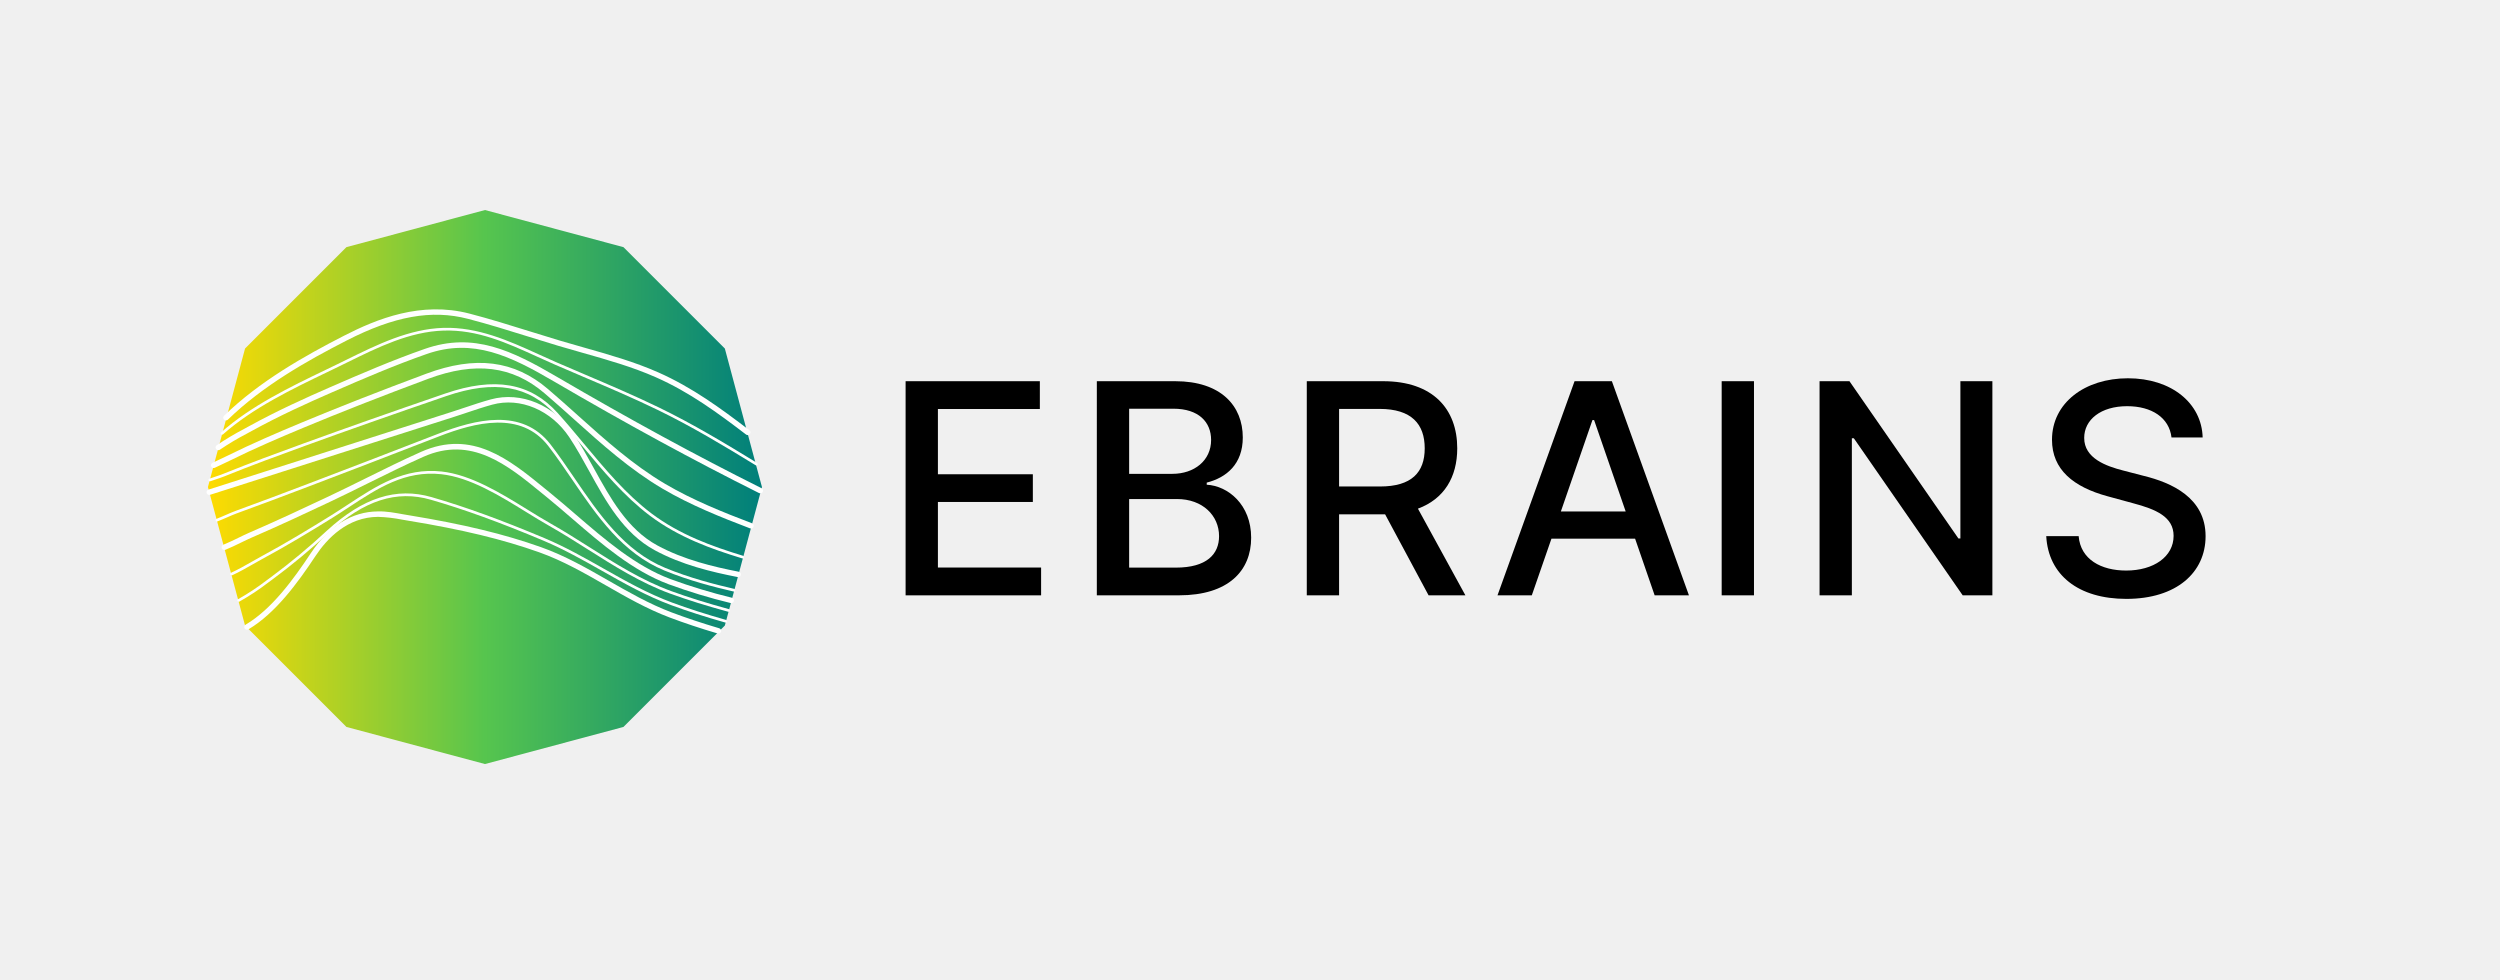
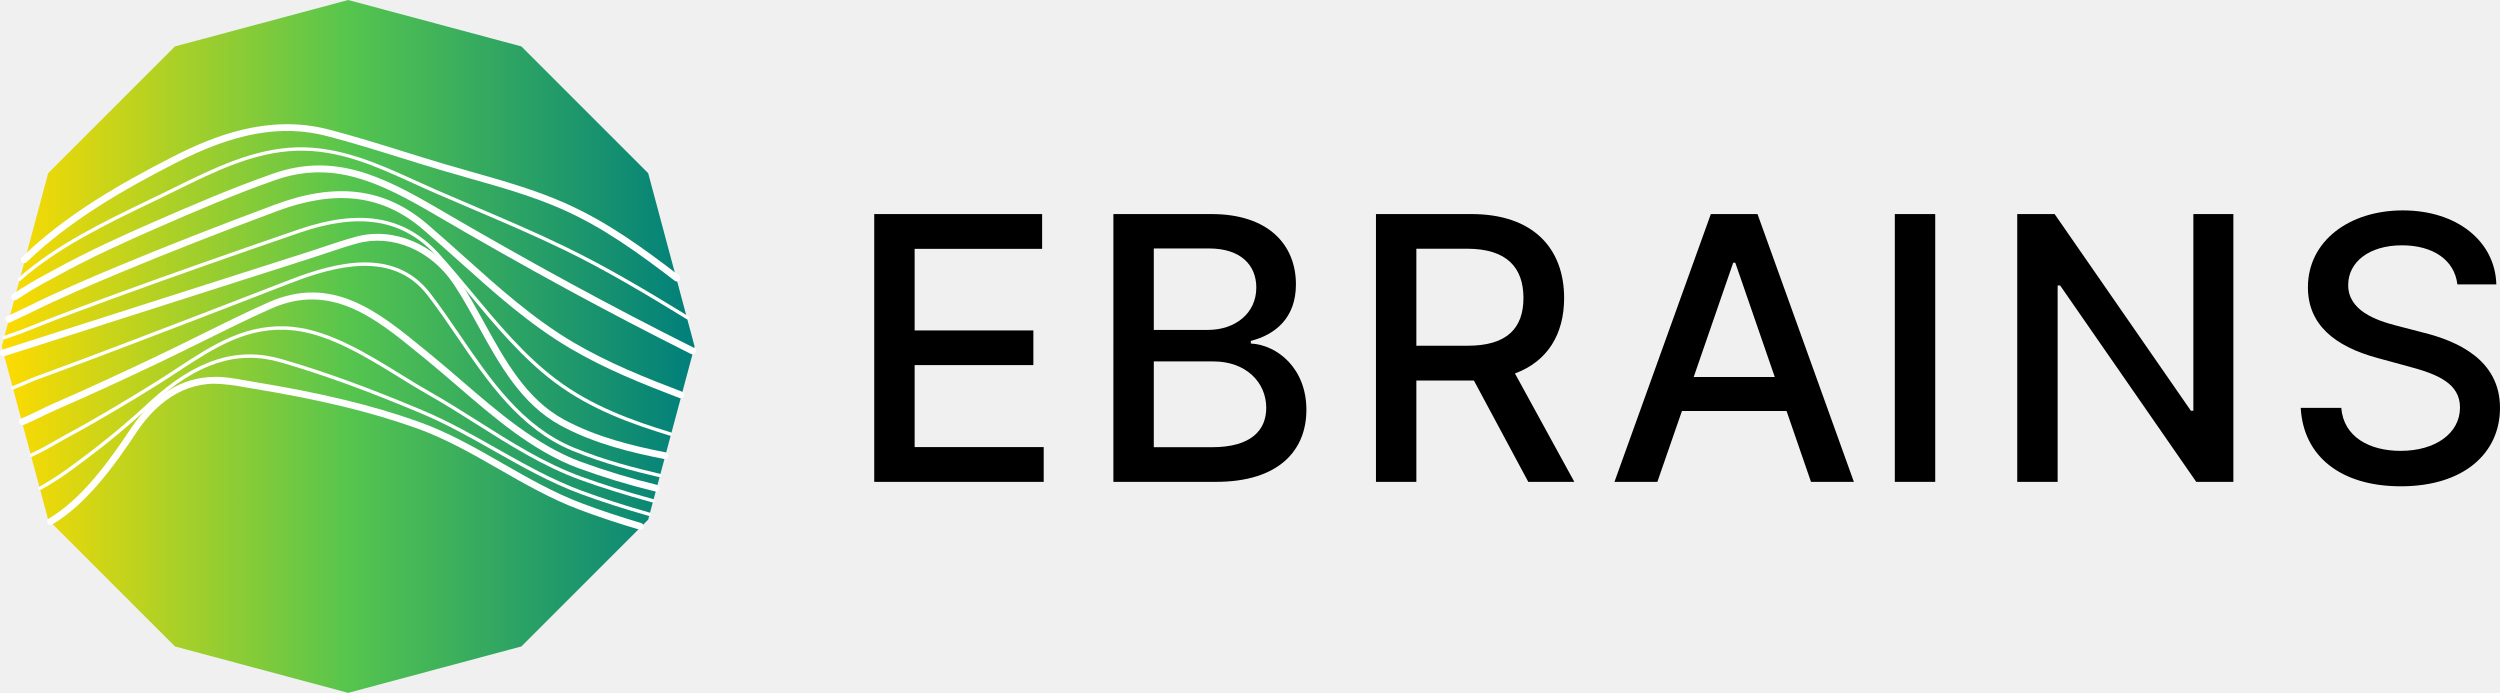
- <svg xmlns="http://www.w3.org/2000/svg" id="Layer_1" data-name="Layer 1" viewBox="0 0 1437.496 563.477">
-   <defs>
+ <svg xmlns="http://www.w3.org/2000/svg" id="Layer_1" data-name="Layer 1" viewBox="0 0 1149.445 318.561" version="1.1" width="1149.445" height="318.561">
+   <defs id="defs3">
    <linearGradient id="linear-gradient" x1="119.561" y1="280.049" x2="438.122" y2="280.049" gradientUnits="userSpaceOnUse">
-       <stop offset="0" stop-color="#ffdb00" />
-       <stop offset="0.5" stop-color="#56c54e" />
-       <stop offset="1" stop-color="#007f7b" />
+       <stop offset="0" stop-color="#ffdb00" id="stop1" />
+       <stop offset="0.5" stop-color="#56c54e" id="stop2" />
+       <stop offset="1" stop-color="#007f7b" id="stop3" />
    </linearGradient>
  </defs>
-   <g id="Brandmark">
-     <polygon points="438.122 280.049 416.783 359.689 358.482 417.99 278.842 439.329 199.202 417.99 140.901 359.689 119.561 280.049 140.901 200.408 199.202 142.108 278.842 120.768 358.482 142.108 416.783 200.408 438.122 280.049" fill="url(#linear-gradient)" />
-     <path d="M413.09,364.32a1.6,1.6,0,0,1-.445-.067c-10.133-3-19.18-6.019-27.664-9.219-13.023-4.917-25.043-11.808-36.668-18.476-12.144-6.961-24.7-14.164-38.25-18.981-21.082-7.492-44.324-13.1-75.359-18.191l-3.442-.59a85.078,85.078,0,0,0-13.945-1.605c-17.445.125-29.16,12.312-35.91,22.515-10.4,15.707-23.113,33-38.531,42.145a1.568,1.568,0,1,1-1.6-2.695c14.875-8.825,27.312-25.77,37.516-41.184,10.289-15.539,23.6-23.809,38.5-23.914,5-.141,9.769.82,14.511,1.652l3.406.582c31.227,5.121,54.633,10.774,75.9,18.332,13.82,4.91,26.5,12.184,38.762,19.215,11.519,6.6,23.429,13.434,36.218,18.258,8.411,3.176,17.387,6.168,27.446,9.148a1.57,1.57,0,0,1-.446,3.075Z" fill="#fff" />
-     <path d="M417.266,358a.827.827,0,0,1-.215-.031c-11.586-3.285-21.75-6.555-31.074-10-14.086-5.195-27.187-12.6-39.855-19.77-10.762-6.085-21.887-12.375-33.578-17.293-25.043-10.535-45.625-18.015-64.774-23.542-19.734-5.715-38.4.292-58.707,18.89A376.274,376.274,0,0,1,156.626,333.2l-2.211,1.625a137.962,137.962,0,0,1-16.774,11.093.782.782,0,0,1-.734-1.382,135.915,135.915,0,0,0,16.578-10.977l2.219-1.625A374.531,374.531,0,0,0,188,305.1c20.753-19,39.882-25.113,60.207-19.242,19.207,5.547,39.843,13.047,64.945,23.605,11.773,4.953,22.941,11.266,33.738,17.375,12.617,7.133,25.66,14.508,39.629,19.664,9.285,3.426,19.41,6.684,30.961,9.957a.785.785,0,0,1-.215,1.539Z" fill="#fff" />
-     <path d="M418.915,351.788a.941.941,0,0,1-.207-.027c-12.805-3.5-23.4-6.812-33.329-10.422-16.859-6.129-32.425-15.976-47.48-25.5-7.238-4.578-14.723-9.312-22.211-13.539-4.219-2.383-8.582-5.078-13.207-7.929-15.125-9.34-32.266-19.922-48.777-21.7-20.766-2.234-36.414,8-52.926,18.852-3.149,2.07-6.4,4.207-9.672,6.238-11.816,7.332-25.891,15.9-40.676,23.864-1.586.855-3.281,1.824-5.051,2.835-3.625,2.071-7.734,4.422-11.867,6.309a.785.785,0,1,1-.648-1.43c4.062-1.851,8.14-4.183,11.738-6.242,1.781-1.019,3.484-1.992,5.086-2.855,14.746-7.942,28.793-16.5,40.59-23.817,3.254-2.015,6.5-4.148,9.641-6.211,16.753-11.007,32.632-21.41,53.953-19.105,16.863,1.82,34.168,12.5,49.433,21.93,4.61,2.847,8.965,5.535,13.156,7.9,7.52,4.246,15.024,8.992,22.278,13.582,14.98,9.481,30.476,19.285,47.18,25.352,9.89,3.6,20.441,6.9,33.2,10.382a.785.785,0,0,1-.207,1.543Z" fill="#fff" />
-     <path d="M420.446,346.792a1.461,1.461,0,0,1-.383-.05,328.779,328.779,0,0,1-35.707-10.84c-20.566-7.715-38.316-23.008-55.484-37.8-4.782-4.117-9.489-8.176-14.168-11.985l-3.121-2.546c-19.938-16.309-40.555-33.18-68.164-20.9-10.7,4.762-21.426,10.074-31.8,15.211-7.141,3.539-14.286,7.078-21.477,10.473-13.656,6.449-29.574,13.91-45.672,20.863-1.812.789-3.793,1.754-5.871,2.769-2.914,1.422-5.926,2.895-9.023,4.149a1.568,1.568,0,0,1-1.18-2.906c3-1.215,5.961-2.661,8.828-4.059,2.121-1.039,4.145-2.027,6-2.828,16.051-6.942,31.941-14.387,45.578-20.824,7.172-3.387,14.3-6.918,21.422-10.446,10.4-5.152,21.148-10.48,31.914-15.269,29.352-13.067,50.746,4.418,71.422,21.336l3.113,2.543c4.711,3.828,9.336,7.816,14.239,12.039,16.957,14.609,34.5,29.715,54.539,37.234A325.911,325.911,0,0,0,420.829,343.7a1.569,1.569,0,0,1-.383,3.09Z" fill="#fff" />
-     <path d="M422,340.152a.871.871,0,0,1-.176-.02c-11.106-2.57-25.672-6.265-39.867-12.121-24.11-9.957-38.754-31.426-52.914-52.184-4.43-6.5-9.012-13.214-13.758-19.351-15.778-20.414-41.957-13.66-62.989-5.5-29.125,11.3-52.839,20.41-74.632,28.687-13.989,5.313-27.7,10.5-41.676,15.579-1.6.578-3.383,1.359-5.27,2.183-1.855.809-3.777,1.649-5.718,2.387a.785.785,0,0,1-.555-1.469c1.906-.723,3.805-1.555,5.644-2.355,1.914-.836,3.719-1.625,5.368-2.223,13.961-5.066,27.668-10.258,41.652-15.57,21.789-8.274,45.5-17.387,74.617-28.68,21.555-8.356,48.383-15.231,64.8,6,4.773,6.176,9.367,12.914,13.812,19.43,14.032,20.57,28.539,41.839,52.219,51.613,14.086,5.816,28.574,9.492,39.617,12.043a.785.785,0,0,1-.175,1.551Z" fill="#fff" />
-     <path d="M424.415,331.831a1.553,1.553,0,0,1-.3-.027c-14.871-2.91-32.164-7.016-47.664-15.437-17.992-9.786-28-27.93-37.676-45.481-3.621-6.57-7.367-13.367-11.426-19.457-10.41-15.633-28.211-23.16-44.316-18.754-4.895,1.344-9.836,3-14.617,4.6-2.426.812-4.848,1.625-7.274,2.4l-140.336,44.84a1.566,1.566,0,1,1-.953-2.984l140.336-44.84c2.41-.774,4.82-1.578,7.231-2.387,4.82-1.613,9.8-3.281,14.785-4.648,17.406-4.782,36.6,3.281,47.754,20.039,4.128,6.2,7.91,13.051,11.562,19.679,9.461,17.157,19.242,34.895,36.43,44.239,15.125,8.218,32.129,12.254,46.765,15.117a1.567,1.567,0,0,1-.3,3.105Z" fill="#fff" />
-     <path d="M427.047,321.124a.739.739,0,0,1-.226-.035c-17.84-5.426-36.625-12.16-53.149-24.59-14.781-11.117-27.16-25.988-39.128-40.371-4.895-5.883-9.961-11.965-15.043-17.6-15.215-16.864-35.211-20.3-62.922-10.778-31.243,10.727-57.032,19.813-81.168,28.59-15.063,5.477-31.059,11.344-46.512,17.606-1.426.578-3.266,1.191-5.215,1.843-.89.3-1.816.61-2.762.934a.8.8,0,0,1-1-.488.784.784,0,0,1,.489-1c.945-.325,1.875-.637,2.769-.938,1.93-.641,3.746-1.25,5.129-1.808,15.477-6.27,31.488-12.145,46.559-17.629,24.148-8.782,49.949-17.868,81.2-28.6,28.375-9.746,48.9-6.188,64.594,11.215,5.1,5.656,10.179,11.75,15.086,17.648,11.91,14.309,24.226,29.11,38.867,40.121,16.324,12.282,34.957,18.957,52.656,24.34a.784.784,0,0,1-.227,1.535Z" fill="#fff" />
-     <path d="M431.825,303.913a1.564,1.564,0,0,1-.559-.105c-16.57-6.32-34.109-13.289-50.324-22.836-18.707-11.02-35-25.633-50.754-39.766-5.562-4.988-11.316-10.148-17.082-15.07-18.5-15.785-39.777-18.418-66.93-8.309-26.847,10-50.367,19.223-71.9,28.2-13.582,5.668-28.055,11.855-41.871,18.715-1.356.671-2.844,1.367-4.4,2.093-1.433.668-2.921,1.364-4.425,2.1a1.569,1.569,0,1,1-1.375-2.82c1.515-.742,3.027-1.446,4.476-2.121,1.528-.715,2.992-1.395,4.328-2.059,13.9-6.9,28.43-13.113,42.059-18.8,21.57-8.992,45.129-18.23,72.016-28.242,28.332-10.555,50.593-7.742,70.058,8.863,5.8,4.946,11.563,10.117,17.141,15.117,15.64,14.032,31.812,28.539,50.254,39.4,16,9.422,33.4,16.336,49.847,22.609a1.569,1.569,0,0,1-.558,3.035Z" fill="#fff" />
-     <path d="M437.188,283.691a1.533,1.533,0,0,1-.7-.164c-37.586-18.774-76.113-39.739-117.781-64.094-25.2-14.734-46.61-25.246-73.414-15.859-18.27,6.394-36.192,14.082-54.477,22.054-13.824,6.031-30.109,13.383-46.047,22.16l-2.863,1.563a156.539,156.539,0,0,0-15.414,9.183,1.567,1.567,0,1,1-1.8-2.562,161.962,161.962,0,0,1,15.719-9.375l2.847-1.559c16.055-8.836,32.418-16.222,46.309-22.285,18.34-8,36.32-15.711,54.691-22.14,28.094-9.836,50.133.968,76.04,16.109,41.605,24.324,80.074,45.258,117.593,64a1.567,1.567,0,0,1-.7,2.969Z" fill="#fff" />
-     <path d="M434.911,267.636a.786.786,0,0,1-.41-.117c-18.606-11.391-36.915-22.4-56.336-31.817-13.911-6.75-28.422-12.933-42.457-18.91-5.516-2.351-11.028-4.7-16.516-7.086-3.422-1.484-6.813-3.031-10.2-4.57-17.7-8.055-34.395-15.66-53.942-15.051-19.453.61-37.531,9.508-55.015,18.114q-2.79,1.377-5.555,2.722-3.228,1.57-6.594,3.188c-20.008,9.633-42.687,20.554-59.652,35.636a.783.783,0,1,1-1.039-1.171c17.125-15.227,39.91-26.2,60.012-35.879q3.357-1.617,6.586-3.184c1.843-.894,3.691-1.805,5.55-2.719,17.633-8.679,35.867-17.656,55.66-18.277,19.86-.555,37.555,7.418,54.637,15.191,3.379,1.539,6.766,3.078,10.176,4.563q8.226,3.574,16.5,7.078c14.051,5.988,28.582,12.18,42.531,18.941,19.481,9.454,37.828,20.481,56.469,31.895a.785.785,0,0,1-.41,1.453Z" fill="#fff" />
-     <path d="M429.922,250.167a1.555,1.555,0,0,1-.953-.32c-16.324-12.48-32.57-24.387-51.793-32.891-13.5-5.972-28.183-10.125-42.375-14.144-4.578-1.293-9.136-2.586-13.648-3.93-5.785-1.73-11.563-3.531-17.348-5.332-11.351-3.539-23.09-7.2-34.73-10.219-20.864-5.429-42.414-1.566-69.864,12.512-22.457,11.52-48.121,25.93-68.183,45.465a1.569,1.569,0,0,1-2.188-2.25c20.36-19.824,46.274-34.379,68.942-46,18.972-9.727,44.3-19.961,72.082-12.762,11.715,3.047,23.488,6.715,34.875,10.266,5.773,1.8,11.539,3.594,17.312,5.316,4.5,1.344,9.043,2.629,13.6,3.922,14.3,4.047,29.086,8.231,42.789,14.293,19.539,8.641,35.949,20.668,52.434,33.266a1.566,1.566,0,0,1-.954,2.812Z" fill="#fff" />
+   <g id="Brandmark" transform="translate(-118.7633,-120.768)">
+     <polygon points="358.482,417.99 278.842,439.329 199.202,417.99 140.901,359.689 119.561,280.049 140.901,200.408 199.202,142.108 278.842,120.768 358.482,142.108 416.783,200.408 438.122,280.049 416.783,359.689 " fill="url(#linear-gradient)" id="polygon3" style="fill:url(#linear-gradient)" />
+     <path d="m 413.09,364.32 a 1.6,1.6 0 0 1 -0.445,-0.067 c -10.133,-3 -19.18,-6.019 -27.664,-9.219 -13.023,-4.917 -25.043,-11.808 -36.668,-18.476 -12.144,-6.961 -24.7,-14.164 -38.25,-18.981 -21.082,-7.492 -44.324,-13.1 -75.359,-18.191 l -3.442,-0.59 a 85.078,85.078 0 0 0 -13.945,-1.605 c -17.445,0.125 -29.16,12.312 -35.91,22.515 -10.4,15.707 -23.113,33 -38.531,42.145 a 1.568,1.568 0 1 1 -1.6,-2.695 c 14.875,-8.825 27.312,-25.77 37.516,-41.184 10.289,-15.539 23.6,-23.809 38.5,-23.914 5,-0.141 9.769,0.82 14.511,1.652 l 3.406,0.582 c 31.227,5.121 54.633,10.774 75.9,18.332 13.82,4.91 26.5,12.184 38.762,19.215 11.519,6.6 23.429,13.434 36.218,18.258 8.411,3.176 17.387,6.168 27.446,9.148 a 1.57,1.57 0 0 1 -0.446,3.075 z" fill="#ffffff" id="path3" />
+     <path d="m 417.266,358 a 0.827,0.827 0 0 1 -0.215,-0.031 c -11.586,-3.285 -21.75,-6.555 -31.074,-10 -14.086,-5.195 -27.187,-12.6 -39.855,-19.77 -10.762,-6.085 -21.887,-12.375 -33.578,-17.293 -25.043,-10.535 -45.625,-18.015 -64.774,-23.542 -19.734,-5.715 -38.4,0.292 -58.707,18.89 A 376.274,376.274 0 0 1 156.626,333.2 l -2.211,1.625 a 137.962,137.962 0 0 1 -16.774,11.093 0.782,0.782 0 0 1 -0.734,-1.382 135.915,135.915 0 0 0 16.578,-10.977 l 2.219,-1.625 A 374.531,374.531 0 0 0 188,305.1 c 20.753,-19 39.882,-25.113 60.207,-19.242 19.207,5.547 39.843,13.047 64.945,23.605 11.773,4.953 22.941,11.266 33.738,17.375 12.617,7.133 25.66,14.508 39.629,19.664 9.285,3.426 19.41,6.684 30.961,9.957 a 0.785,0.785 0 0 1 -0.215,1.539 z" fill="#ffffff" id="path4" />
+     <path d="m 418.915,351.788 a 0.941,0.941 0 0 1 -0.207,-0.027 c -12.805,-3.5 -23.4,-6.812 -33.329,-10.422 -16.859,-6.129 -32.425,-15.976 -47.48,-25.5 -7.238,-4.578 -14.723,-9.312 -22.211,-13.539 -4.219,-2.383 -8.582,-5.078 -13.207,-7.929 -15.125,-9.34 -32.266,-19.922 -48.777,-21.7 -20.766,-2.234 -36.414,8 -52.926,18.852 -3.149,2.07 -6.4,4.207 -9.672,6.238 -11.816,7.332 -25.891,15.9 -40.676,23.864 -1.586,0.855 -3.281,1.824 -5.051,2.835 -3.625,2.071 -7.734,4.422 -11.867,6.309 a 0.785,0.785 0 1 1 -0.648,-1.43 c 4.062,-1.851 8.14,-4.183 11.738,-6.242 1.781,-1.019 3.484,-1.992 5.086,-2.855 14.746,-7.942 28.793,-16.5 40.59,-23.817 3.254,-2.015 6.5,-4.148 9.641,-6.211 16.753,-11.007 32.632,-21.41 53.953,-19.105 16.863,1.82 34.168,12.5 49.433,21.93 4.61,2.847 8.965,5.535 13.156,7.9 7.52,4.246 15.024,8.992 22.278,13.582 14.98,9.481 30.476,19.285 47.18,25.352 9.89,3.6 20.441,6.9 33.2,10.382 a 0.785,0.785 0 0 1 -0.207,1.543 z" fill="#ffffff" id="path5" />
+     <path d="m 420.446,346.792 a 1.461,1.461 0 0 1 -0.383,-0.05 328.779,328.779 0 0 1 -35.707,-10.84 c -20.566,-7.715 -38.316,-23.008 -55.484,-37.8 -4.782,-4.117 -9.489,-8.176 -14.168,-11.985 l -3.121,-2.546 c -19.938,-16.309 -40.555,-33.18 -68.164,-20.9 -10.7,4.762 -21.426,10.074 -31.8,15.211 -7.141,3.539 -14.286,7.078 -21.477,10.473 -13.656,6.449 -29.574,13.91 -45.672,20.863 -1.812,0.789 -3.793,1.754 -5.871,2.769 -2.914,1.422 -5.926,2.895 -9.023,4.149 a 1.568,1.568 0 0 1 -1.18,-2.906 c 3,-1.215 5.961,-2.661 8.828,-4.059 2.121,-1.039 4.145,-2.027 6,-2.828 16.051,-6.942 31.941,-14.387 45.578,-20.824 7.172,-3.387 14.3,-6.918 21.422,-10.446 10.4,-5.152 21.148,-10.48 31.914,-15.269 29.352,-13.067 50.746,4.418 71.422,21.336 l 3.113,2.543 c 4.711,3.828 9.336,7.816 14.239,12.039 16.957,14.609 34.5,29.715 54.539,37.234 a 325.911,325.911 0 0 0 35.378,10.744 1.569,1.569 0 0 1 -0.383,3.09 z" fill="#ffffff" id="path6" />
+     <path d="m 422,340.152 a 0.871,0.871 0 0 1 -0.176,-0.02 c -11.106,-2.57 -25.672,-6.265 -39.867,-12.121 -24.11,-9.957 -38.754,-31.426 -52.914,-52.184 -4.43,-6.5 -9.012,-13.214 -13.758,-19.351 -15.778,-20.414 -41.957,-13.66 -62.989,-5.5 -29.125,11.3 -52.839,20.41 -74.632,28.687 -13.989,5.313 -27.7,10.5 -41.676,15.579 -1.6,0.578 -3.383,1.359 -5.27,2.183 -1.855,0.809 -3.777,1.649 -5.718,2.387 a 0.785,0.785 0 0 1 -0.555,-1.469 c 1.906,-0.723 3.805,-1.555 5.644,-2.355 1.914,-0.836 3.719,-1.625 5.368,-2.223 13.961,-5.066 27.668,-10.258 41.652,-15.57 21.789,-8.274 45.5,-17.387 74.617,-28.68 21.555,-8.356 48.383,-15.231 64.8,6 4.773,6.176 9.367,12.914 13.812,19.43 14.032,20.57 28.539,41.839 52.219,51.613 14.086,5.816 28.574,9.492 39.617,12.043 a 0.785,0.785 0 0 1 -0.175,1.551 z" fill="#ffffff" id="path7" />
+     <path d="m 424.415,331.831 a 1.553,1.553 0 0 1 -0.3,-0.027 c -14.871,-2.91 -32.164,-7.016 -47.664,-15.437 -17.992,-9.786 -28,-27.93 -37.676,-45.481 -3.621,-6.57 -7.367,-13.367 -11.426,-19.457 -10.41,-15.633 -28.211,-23.16 -44.316,-18.754 -4.895,1.344 -9.836,3 -14.617,4.6 -2.426,0.812 -4.848,1.625 -7.274,2.4 l -140.336,44.84 a 1.566,1.566 0 1 1 -0.953,-2.984 l 140.336,-44.84 c 2.41,-0.774 4.82,-1.578 7.231,-2.387 4.82,-1.613 9.8,-3.281 14.785,-4.648 17.406,-4.782 36.6,3.281 47.754,20.039 4.128,6.2 7.91,13.051 11.562,19.679 9.461,17.157 19.242,34.895 36.43,44.239 15.125,8.218 32.129,12.254 46.765,15.117 a 1.567,1.567 0 0 1 -0.3,3.105 z" fill="#ffffff" id="path8" />
+     <path d="m 427.047,321.124 a 0.739,0.739 0 0 1 -0.226,-0.035 c -17.84,-5.426 -36.625,-12.16 -53.149,-24.59 -14.781,-11.117 -27.16,-25.988 -39.128,-40.371 -4.895,-5.883 -9.961,-11.965 -15.043,-17.6 -15.215,-16.864 -35.211,-20.3 -62.922,-10.778 -31.243,10.727 -57.032,19.813 -81.168,28.59 -15.063,5.477 -31.059,11.344 -46.512,17.606 -1.426,0.578 -3.266,1.191 -5.215,1.843 -0.89,0.3 -1.816,0.61 -2.762,0.934 a 0.8,0.8 0 0 1 -1,-0.488 0.784,0.784 0 0 1 0.489,-1 c 0.945,-0.325 1.875,-0.637 2.769,-0.938 1.93,-0.641 3.746,-1.25 5.129,-1.808 15.477,-6.27 31.488,-12.145 46.559,-17.629 24.148,-8.782 49.949,-17.868 81.2,-28.6 28.375,-9.746 48.9,-6.188 64.594,11.215 5.1,5.656 10.179,11.75 15.086,17.648 11.91,14.309 24.226,29.11 38.867,40.121 16.324,12.282 34.957,18.957 52.656,24.34 a 0.784,0.784 0 0 1 -0.227,1.535 z" fill="#ffffff" id="path9" />
+     <path d="m 431.825,303.913 a 1.564,1.564 0 0 1 -0.559,-0.105 c -16.57,-6.32 -34.109,-13.289 -50.324,-22.836 -18.707,-11.02 -35,-25.633 -50.754,-39.766 -5.562,-4.988 -11.316,-10.148 -17.082,-15.07 -18.5,-15.785 -39.777,-18.418 -66.93,-8.309 -26.847,10 -50.367,19.223 -71.9,28.2 -13.582,5.668 -28.055,11.855 -41.871,18.715 -1.356,0.671 -2.844,1.367 -4.4,2.093 -1.433,0.668 -2.921,1.364 -4.425,2.1 a 1.569,1.569 0 1 1 -1.375,-2.82 c 1.515,-0.742 3.027,-1.446 4.476,-2.121 1.528,-0.715 2.992,-1.395 4.328,-2.059 13.9,-6.9 28.43,-13.113 42.059,-18.8 21.57,-8.992 45.129,-18.23 72.016,-28.242 28.332,-10.555 50.593,-7.742 70.058,8.863 5.8,4.946 11.563,10.117 17.141,15.117 15.64,14.032 31.812,28.539 50.254,39.4 16,9.422 33.4,16.336 49.847,22.609 a 1.569,1.569 0 0 1 -0.558,3.035 z" fill="#ffffff" id="path10" />
+     <path d="m 437.188,283.691 a 1.533,1.533 0 0 1 -0.7,-0.164 c -37.586,-18.774 -76.113,-39.739 -117.781,-64.094 -25.2,-14.734 -46.61,-25.246 -73.414,-15.859 -18.27,6.394 -36.192,14.082 -54.477,22.054 -13.824,6.031 -30.109,13.383 -46.047,22.16 l -2.863,1.563 a 156.539,156.539 0 0 0 -15.414,9.183 1.567,1.567 0 1 1 -1.8,-2.562 161.962,161.962 0 0 1 15.719,-9.375 l 2.847,-1.559 c 16.055,-8.836 32.418,-16.222 46.309,-22.285 18.34,-8 36.32,-15.711 54.691,-22.14 28.094,-9.836 50.133,0.968 76.04,16.109 41.605,24.324 80.074,45.258 117.593,64 a 1.567,1.567 0 0 1 -0.7,2.969 z" fill="#ffffff" id="path11" />
+     <path d="m 434.911,267.636 a 0.786,0.786 0 0 1 -0.41,-0.117 c -18.606,-11.391 -36.915,-22.4 -56.336,-31.817 -13.911,-6.75 -28.422,-12.933 -42.457,-18.91 -5.516,-2.351 -11.028,-4.7 -16.516,-7.086 -3.422,-1.484 -6.813,-3.031 -10.2,-4.57 -17.7,-8.055 -34.395,-15.66 -53.942,-15.051 -19.453,0.61 -37.531,9.508 -55.015,18.114 q -2.79,1.377 -5.555,2.722 -3.228,1.57 -6.594,3.188 c -20.008,9.633 -42.687,20.554 -59.652,35.636 a 0.783,0.783 0 1 1 -1.039,-1.171 c 17.125,-15.227 39.91,-26.2 60.012,-35.879 q 3.357,-1.617 6.586,-3.184 c 1.843,-0.894 3.691,-1.805 5.55,-2.719 17.633,-8.679 35.867,-17.656 55.66,-18.277 19.86,-0.555 37.555,7.418 54.637,15.191 3.379,1.539 6.766,3.078 10.176,4.563 q 8.226,3.574 16.5,7.078 c 14.051,5.988 28.582,12.18 42.531,18.941 19.481,9.454 37.828,20.481 56.469,31.895 a 0.785,0.785 0 0 1 -0.41,1.453 z" fill="#ffffff" id="path12" />
+     <path d="m 429.922,250.167 a 1.555,1.555 0 0 1 -0.953,-0.32 c -16.324,-12.48 -32.57,-24.387 -51.793,-32.891 -13.5,-5.972 -28.183,-10.125 -42.375,-14.144 -4.578,-1.293 -9.136,-2.586 -13.648,-3.93 -5.785,-1.73 -11.563,-3.531 -17.348,-5.332 -11.351,-3.539 -23.09,-7.2 -34.73,-10.219 -20.864,-5.429 -42.414,-1.566 -69.864,12.512 -22.457,11.52 -48.121,25.93 -68.183,45.465 a 1.569,1.569 0 0 1 -2.188,-2.25 c 20.36,-19.824 46.274,-34.379 68.942,-46 18.972,-9.727 44.3,-19.961 72.082,-12.762 11.715,3.047 23.488,6.715 34.875,10.266 5.773,1.8 11.539,3.594 17.312,5.316 4.5,1.344 9.043,2.629 13.6,3.922 14.3,4.047 29.086,8.231 42.789,14.293 19.539,8.641 35.949,20.668 52.434,33.266 a 1.566,1.566 0 0 1 -0.954,2.812 z" fill="#ffffff" id="path13" />
  </g>
-   <g id="EBRAINS">
-     <path d="M520.719,219.191h77.192v15.992H539.294V272.7h54.589v15.929H539.294v37.7h59.339v15.992H520.719Z" />
-     <path d="M630.676,219.191h45.09c26.211,0,38.836,14.129,38.836,32.343,0,15.391-9.437,23.086-20.738,25.973v1.2c12.2.66,25.551,11.422,25.551,30.481,0,18.875-12.926,33.125-41.543,33.125h-47.2Zm43.469,53.265c12.5,0,22.242-7.574,22.242-19.476,0-10.223-7.035-17.977-21.761-17.977H649.254v37.453Zm1.922,53.926c17.855,0,24.891-7.754,24.891-18.094,0-11.722-9.321-21.343-24.231-21.343H649.254v39.437Z" />
-     <path d="M751.4,219.191h43.887c28.558,0,42.625,15.933,42.625,38.6,0,16.532-7.516,29.1-22.606,34.688l27.3,49.84H821.434l-25.008-46.594H769.973v46.594H751.4ZM793.54,279.73c18.1,0,25.671-8.055,25.671-21.942,0-13.949-7.574-22.664-25.914-22.664H769.973V279.73Z" />
-     <path d="M861.059,342.316l44.309-123.125h21.461l44.308,123.125H951.419L940.176,309.73H892.083l-11.3,32.586ZM934.766,294.1,916.61,241.554h-.961L897.493,294.1Z" />
-     <path d="M1008.536,342.316H989.958V219.191h18.578Z" />
-     <path d="M1145.618,342.316h-17.074l-62.583-90.3h-1.144v90.3h-18.574V219.191h17.191l62.645,90.422h1.144V219.191h18.395Z" />
-     <path d="M1223.118,233.558c-15.149,0-24.707,7.758-24.707,18.219-.063,11.781,12.746,16.293,22.363,18.757l12.023,3.125c15.633,3.848,35.411,12.446,35.411,34.629,0,20.86-16.653,36.071-45.571,36.071-27.593,0-44.847-13.766-46.051-36.071h18.637c1.082,13.407,12.985,19.778,27.293,19.778,15.813,0,27.3-7.934,27.3-19.957,0-10.942-10.16-15.27-23.328-18.758l-14.547-3.969c-19.781-5.351-32.047-15.39-32.047-32.523,0-21.223,18.942-35.352,43.649-35.352,25.011,0,42.445,14.309,42.984,34.027H1248.61C1247.286,240.171,1237.247,233.558,1223.118,233.558Z" />
+   <g id="EBRAINS" transform="translate(-118.7633,-120.768)">
+     <path d="m 520.719,219.191 h 77.192 v 15.992 H 539.294 V 272.7 h 54.589 v 15.929 h -54.589 v 37.7 h 59.339 v 15.992 h -77.914 z" id="path14" />
+     <path d="m 630.676,219.191 h 45.09 c 26.211,0 38.836,14.129 38.836,32.343 0,15.391 -9.437,23.086 -20.738,25.973 v 1.2 c 12.2,0.66 25.551,11.422 25.551,30.481 0,18.875 -12.926,33.125 -41.543,33.125 h -47.2 z m 43.469,53.265 c 12.5,0 22.242,-7.574 22.242,-19.476 0,-10.223 -7.035,-17.977 -21.761,-17.977 h -25.372 v 37.453 z m 1.922,53.926 c 17.855,0 24.891,-7.754 24.891,-18.094 0,-11.722 -9.321,-21.343 -24.231,-21.343 h -27.473 v 39.437 z" id="path15" />
+     <path d="m 751.4,219.191 h 43.887 c 28.558,0 42.625,15.933 42.625,38.6 0,16.532 -7.516,29.1 -22.606,34.688 l 27.3,49.84 h -21.172 l -25.008,-46.594 h -26.453 v 46.594 H 751.4 Z m 42.14,60.539 c 18.1,0 25.671,-8.055 25.671,-21.942 0,-13.949 -7.574,-22.664 -25.914,-22.664 h -23.324 v 44.606 z" id="path16" />
+     <path d="m 861.059,342.316 44.309,-123.125 h 21.461 l 44.308,123.125 H 951.419 L 940.176,309.73 h -48.093 l -11.3,32.586 z M 934.766,294.1 916.61,241.554 h -0.961 L 897.493,294.1 Z" id="path17" />
+     <path d="M 1008.536,342.316 H 989.958 V 219.191 h 18.578 z" id="path18" />
+     <path d="m 1145.618,342.316 h -17.074 l -62.583,-90.3 h -1.144 v 90.3 h -18.574 V 219.191 h 17.191 l 62.645,90.422 h 1.144 v -90.422 h 18.395 z" id="path19" />
+     <path d="m 1223.118,233.558 c -15.149,0 -24.707,7.758 -24.707,18.219 -0.063,11.781 12.746,16.293 22.363,18.757 l 12.023,3.125 c 15.633,3.848 35.411,12.446 35.411,34.629 0,20.86 -16.653,36.071 -45.571,36.071 -27.593,0 -44.847,-13.766 -46.051,-36.071 h 18.637 c 1.082,13.407 12.985,19.778 27.293,19.778 15.813,0 27.3,-7.934 27.3,-19.957 0,-10.942 -10.16,-15.27 -23.328,-18.758 l -14.547,-3.969 c -19.781,-5.351 -32.047,-15.39 -32.047,-32.523 0,-21.223 18.942,-35.352 43.649,-35.352 25.011,0 42.445,14.309 42.984,34.027 h -17.917 c -1.324,-11.363 -11.363,-17.976 -25.492,-17.976 z" id="path20" />
  </g>
-   <rect width="1437.496" height="563.477" fill="none" />
</svg>
